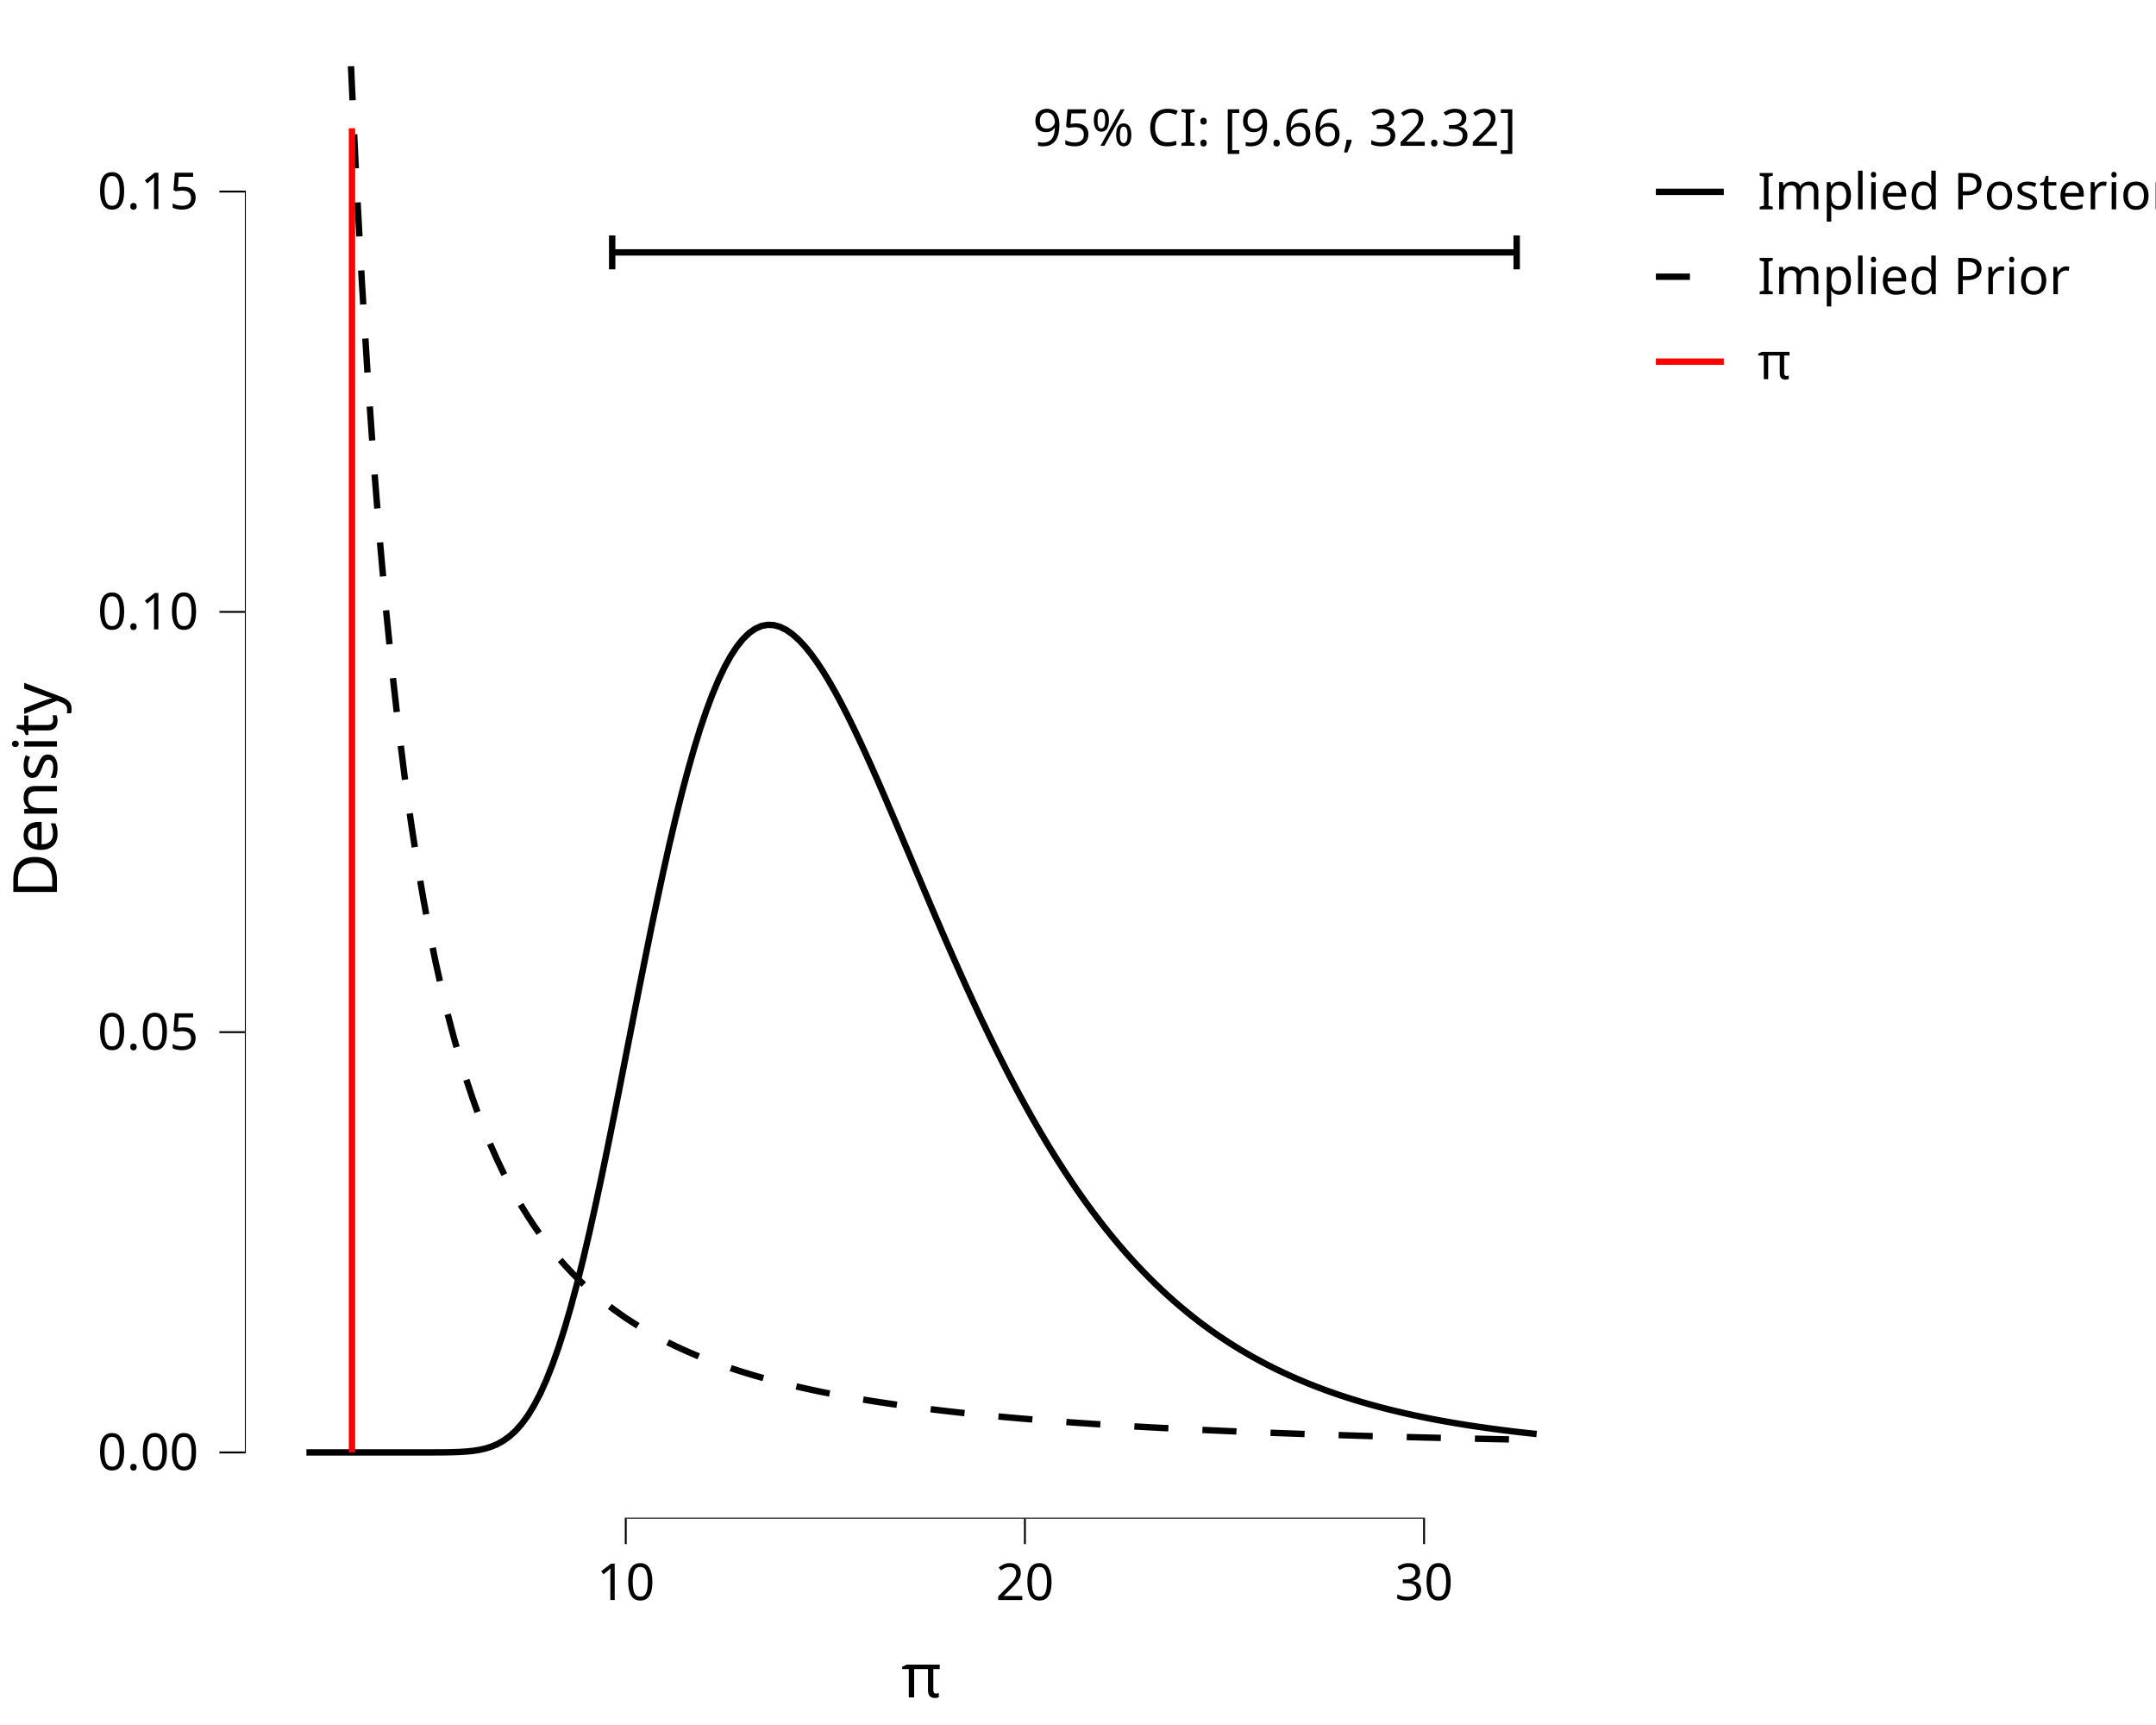
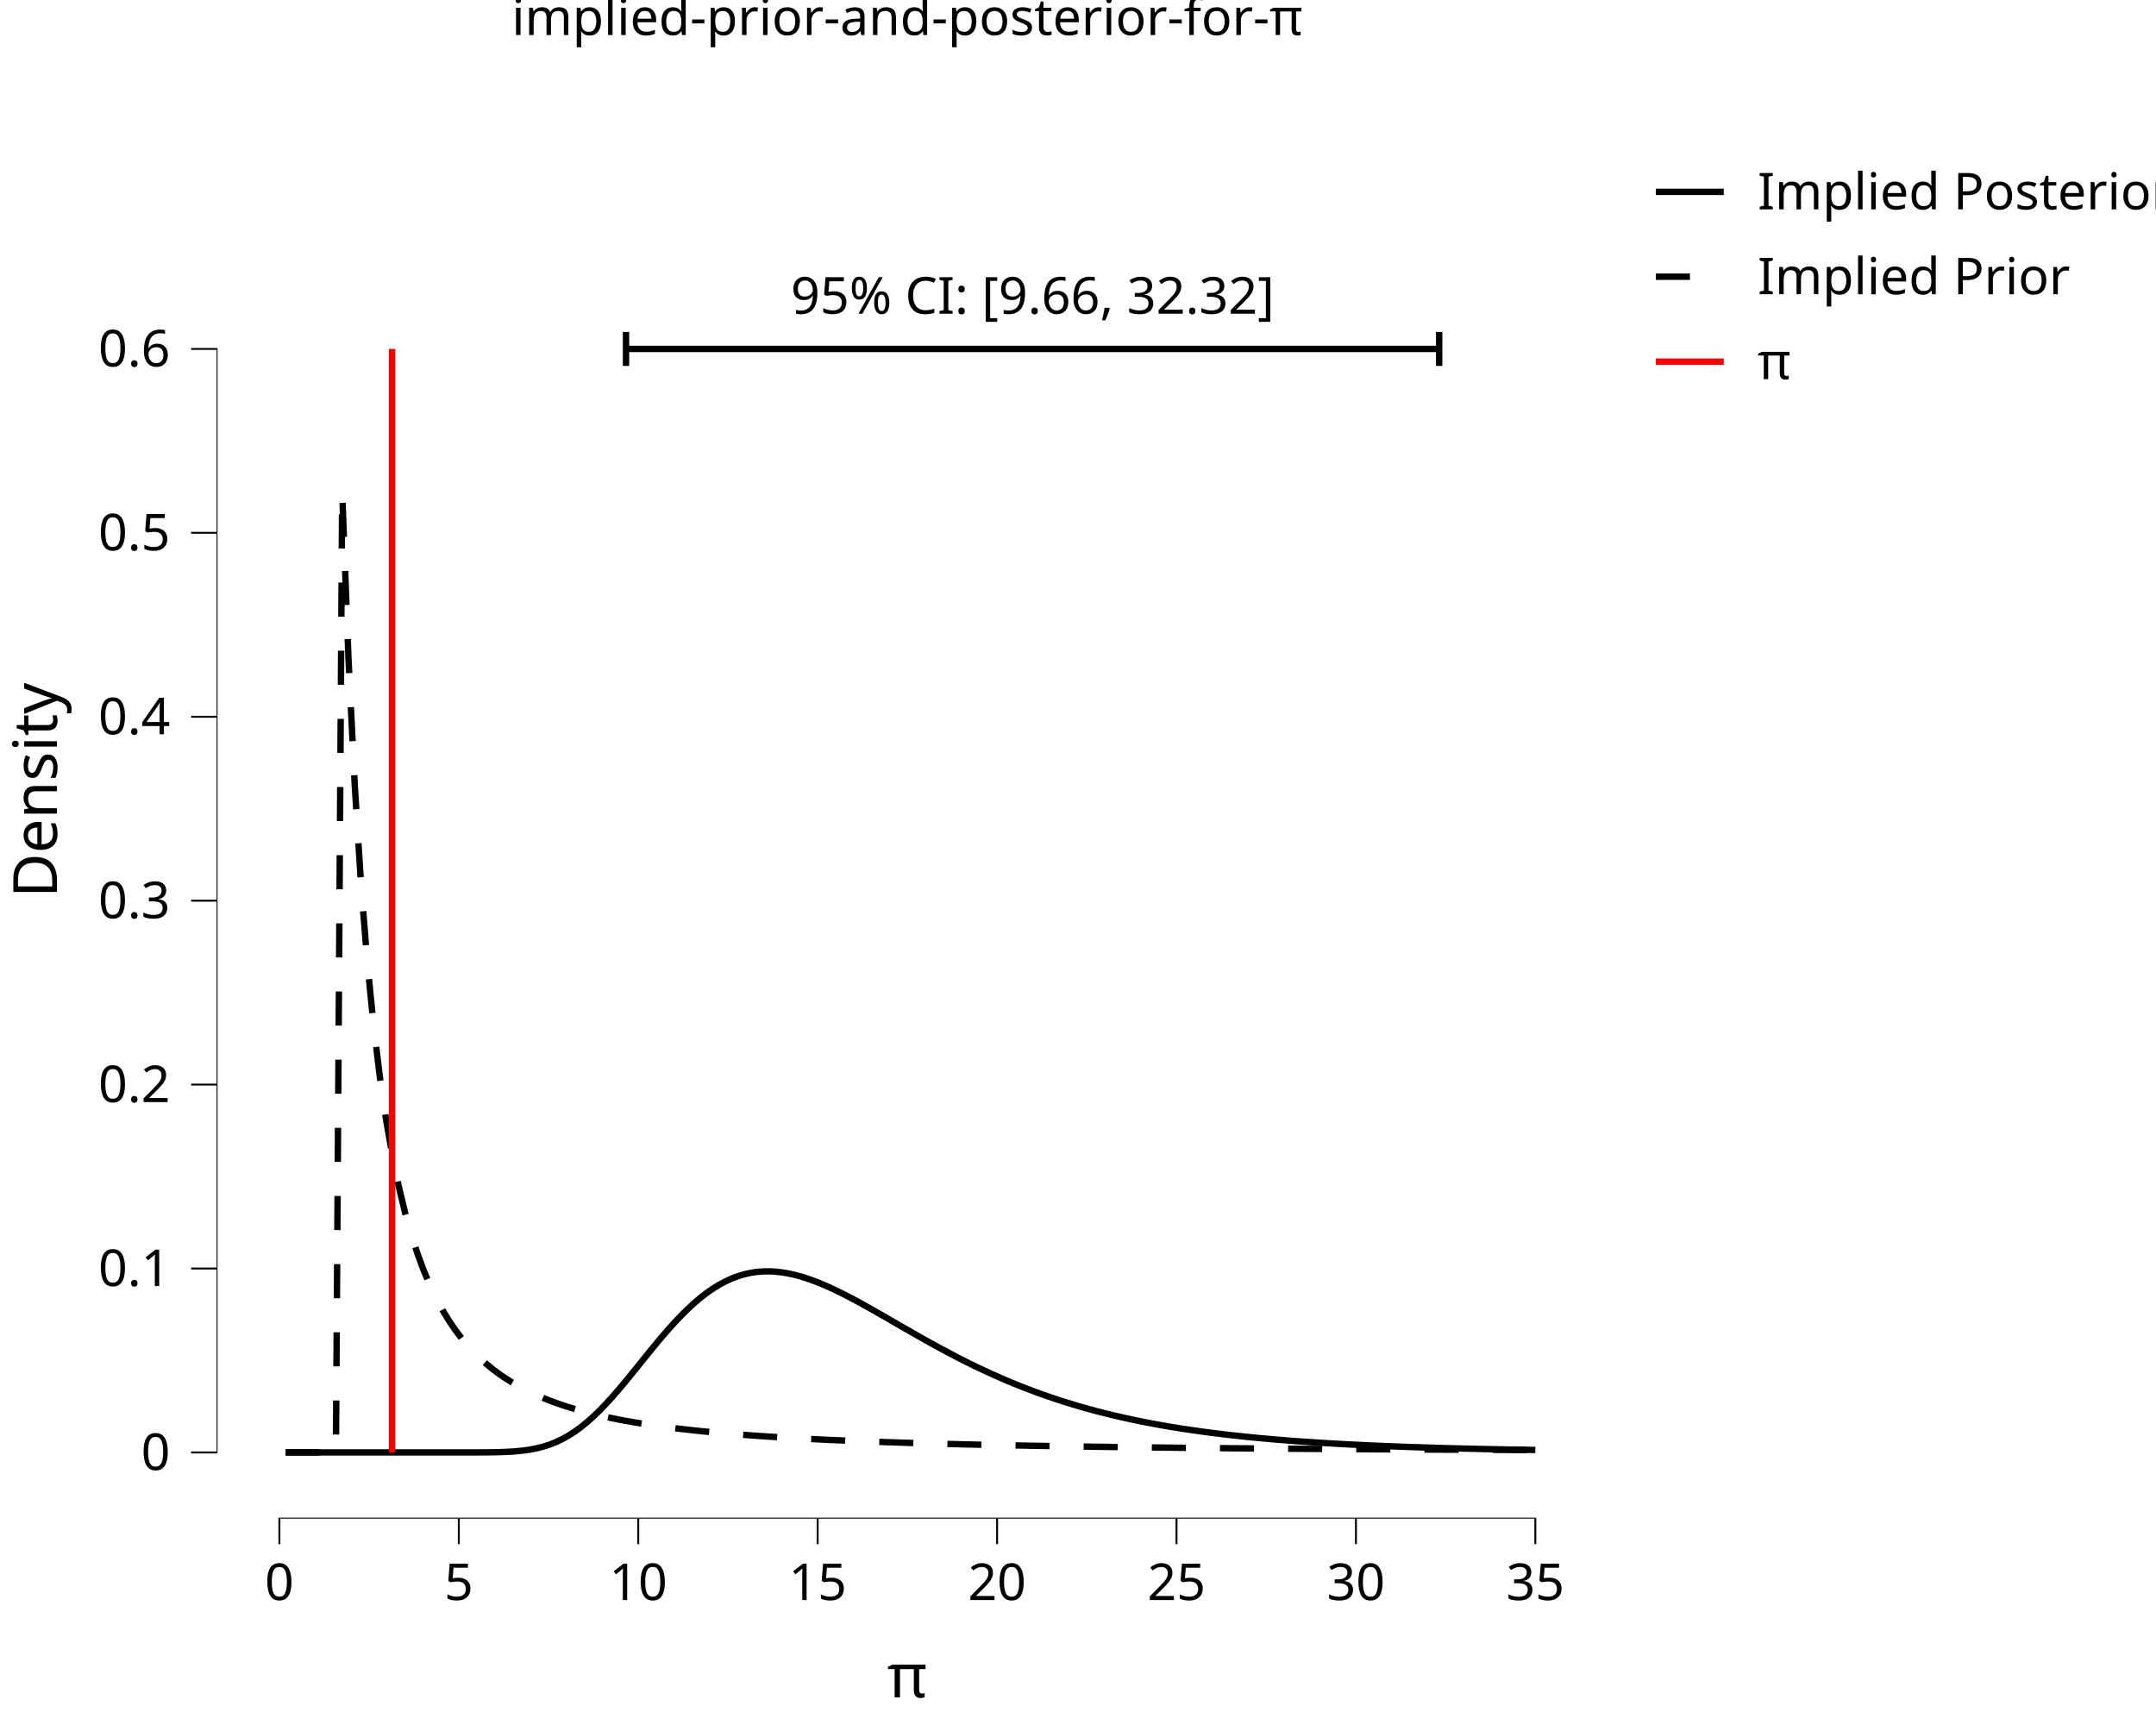
<svg xmlns="http://www.w3.org/2000/svg" class="svglite" data-engine-version="2.0" width="720.00pt" height="576.00pt" viewBox="0 0 720.00 576.00">
  <defs>
    <style type="text/css">
    .svglite line, .svglite polyline, .svglite polygon, .svglite path, .svglite rect, .svglite circle {
      fill: none;
      stroke: #000000;
      stroke-linecap: round;
      stroke-linejoin: round;
      stroke-miterlimit: 10.00;
    }
  </style>
  </defs>
  <rect width="100%" height="100%" style="stroke: none; fill: #FFFFFF;" />
  <defs>
    <clipPath id="cpMC4wMHw3MjAuMDB8MC4wMHw1NzYuMDA=">
      <rect x="0.00" y="0.00" width="720.00" height="576.00" />
    </clipPath>
  </defs>
  <g clip-path="url(#cpMC4wMHw3MjAuMDB8MC4wMHw1NzYuMDA=)">
    <rect x="0.00" y="0.00" width="720.00" height="576.00" style="stroke-width: 10.67; stroke: none;" />
  </g>
  <defs>
-     <clipPath id="cpODEuNzh8NTMzLjcxfDIwLjcxfDUwNy4wOQ==">
-       <rect x="81.78" y="20.71" width="451.92" height="486.39" />
+     <clipPath id="cpNzIuMzN8NTMzLjcxfDIwLjcxfDUwNy4wOQ==">
+       <rect x="72.33" y="20.71" width="461.38" height="486.39" />
    </clipPath>
  </defs>
-   <g clip-path="url(#cpODEuNzh8NTMzLjcxfDIwLjcxfDUwNy4wOQ==)">
-     <rect x="81.78" y="20.71" width="451.92" height="486.39" style="stroke-width: 10.67; stroke: none;" />
-     <polygon points="115.66,484.99 115.68,484.99 115.71,484.99 115.74,484.99 115.76,484.99 115.79,484.99 115.82,484.99 115.85,484.99 115.87,484.99 115.90,484.99 115.93,484.99 115.95,484.99 115.98,484.99 116.01,484.99 116.03,484.99 116.06,484.99 116.09,484.99 116.11,484.99 116.14,484.99 116.17,484.99 116.20,484.99 116.22,484.99 116.25,484.99 116.28,484.99 116.30,484.99 116.33,484.99 116.36,484.99 116.38,484.99 116.41,484.99 116.44,484.99 116.46,484.99 116.49,484.99 116.52,484.99 116.55,484.99 116.57,484.99 116.60,484.99 116.63,484.99 116.65,484.99 116.68,484.99 116.71,484.99 116.73,484.99 116.76,484.99 116.79,484.99 116.81,484.99 116.84,484.99 116.87,484.99 116.90,484.99 116.92,484.99 116.95,484.99 116.98,484.99 117.00,484.99 117.03,484.99 117.06,484.99 117.08,484.99 117.11,484.99 117.14,484.99 117.17,484.99 117.19,484.99 117.22,484.99 117.25,484.99 117.27,484.99 117.30,484.99 117.33,484.99 117.35,484.99 117.38,484.99 117.41,484.99 117.43,484.99 117.46,484.99 117.49,484.99 117.52,484.99 117.54,484.99 117.57,484.99 117.60,484.99 117.62,484.99 117.65,484.99 117.68,484.99 117.70,484.99 117.73,484.99 117.76,484.99 117.78,484.99 117.81,484.99 117.84,484.99 117.87,484.99 117.89,484.99 117.92,484.99 117.95,484.99 117.97,484.99 118.00,484.99 118.03,484.99 118.05,484.99 118.08,484.99 118.11,484.99 118.13,484.99 118.16,484.99 118.19,484.99 118.22,484.99 118.24,484.99 118.27,484.99 118.30,484.99 118.32,484.99 118.32,484.99 118.30,484.99 118.27,484.99 118.24,484.99 118.22,484.99 118.19,484.99 118.16,484.99 118.13,484.99 118.11,484.99 118.08,484.99 118.05,484.99 118.03,484.99 118.00,484.99 117.97,484.99 117.95,484.99 117.92,484.99 117.89,484.99 117.87,484.99 117.84,484.99 117.81,484.99 117.78,484.99 117.76,484.99 117.73,484.99 117.70,484.99 117.68,484.99 117.65,484.99 117.62,484.99 117.60,484.99 117.57,484.99 117.54,484.99 117.52,484.99 117.49,484.99 117.46,484.99 117.43,484.99 117.41,484.99 117.38,484.99 117.35,484.99 117.33,484.99 117.30,484.99 117.27,484.99 117.25,484.99 117.22,484.99 117.19,484.99 117.17,484.99 117.14,484.99 117.11,484.99 117.08,484.99 117.06,484.99 117.03,484.99 117.00,484.99 116.98,484.99 116.95,484.99 116.92,484.99 116.90,484.99 116.87,484.99 116.84,484.99 116.81,484.99 116.79,484.99 116.76,484.99 116.73,484.99 116.71,484.99 116.68,484.99 116.65,484.99 116.63,484.99 116.60,484.99 116.57,484.99 116.55,484.99 116.52,484.99 116.49,484.99 116.46,484.99 116.44,484.99 116.41,484.99 116.38,484.99 116.36,484.99 116.33,484.99 116.30,484.99 116.28,484.99 116.25,484.99 116.22,484.99 116.20,484.99 116.17,484.99 116.14,484.99 116.11,484.99 116.09,484.99 116.06,484.99 116.03,484.99 116.01,484.99 115.98,484.99 115.95,484.99 115.93,484.99 115.90,484.99 115.87,484.99 115.85,484.99 115.82,484.99 115.79,484.99 115.76,484.99 115.74,484.99 115.71,484.99 115.68,484.99 115.66,484.99 " style="stroke-width: 1.07; stroke: none; stroke-linecap: butt; fill: #4682B4;" />
-     <polyline points="102.33,484.99 104.38,484.99 106.44,484.99 108.49,484.99 110.54,484.99 112.60,484.99 114.65,484.99 116.71,484.99 118.76,484.99 120.81,484.99 122.87,484.99 124.92,484.99 126.98,484.99 129.03,484.99 131.09,484.99 133.14,484.99 135.19,484.99 137.25,484.99 139.30,484.98 141.36,484.98 143.41,484.98 145.46,484.97 147.52,484.96 149.57,484.94 151.63,484.89 153.68,484.81 155.74,484.68 157.79,484.48 159.84,484.17 161.90,483.73 163.95,483.10 166.01,482.25 168.06,481.11 170.11,479.64 172.17,477.78 174.22,475.48 176.28,472.67 178.33,469.32 180.39,465.39 182.44,460.84 184.49,455.66 186.55,449.84 188.60,443.38 190.66,436.29 192.71,428.61 194.77,420.37 196.82,411.62 198.87,402.40 200.93,392.80 202.98,382.87 205.04,372.69 207.09,362.33 209.14,351.87 211.20,341.39 213.25,330.97 215.31,320.67 217.36,310.57 219.42,300.73 221.47,291.21 223.52,282.06 225.58,273.34 227.63,265.09 229.69,257.34 231.74,250.12 233.79,243.46 235.85,237.38 237.90,231.88 239.96,226.98 242.01,222.68 244.07,218.97 246.12,215.85 248.17,213.31 250.23,211.33 252.28,209.91 254.34,209.01 256.39,208.63 258.45,208.74 260.50,209.31 262.55,210.32 264.61,211.75 266.66,213.57 268.72,215.75 270.77,218.27 272.82,221.10 274.88,224.21 276.93,227.59 278.99,231.20 281.04,235.03 283.10,239.05 285.15,243.23 287.20,247.57 289.26,252.03 291.31,256.59 293.37,261.25 295.42,265.98 297.47,270.77 299.53,275.60 301.58,280.46 303.64,285.33 305.69,290.21 307.75,295.08 309.80,299.93 311.85,304.75 313.91,309.54 315.96,314.28 318.02,318.97 320.07,323.61 322.12,328.18 324.18,332.68 326.23,337.12 328.29,341.48 330.34,345.75 332.40,349.95 334.45,354.06 336.50,358.09 338.56,362.03 340.61,365.88 342.67,369.64 344.72,373.31 346.78,376.89 348.83,380.38 350.88,383.78 352.94,387.08 354.99,390.30 357.05,393.44 359.10,396.48 361.15,399.43 363.21,402.31 365.26,405.09 367.32,407.80 369.37,410.42 371.43,412.96 373.48,415.43 375.53,417.82 377.59,420.13 379.64,422.37 381.70,424.54 383.75,426.64 385.80,428.67 387.86,430.63 389.91,432.53 391.97,434.37 394.02,436.14 396.08,437.86 398.13,439.52 400.18,441.12 402.24,442.67 404.29,444.16 406.35,445.60 408.40,447.00 410.45,448.34 412.51,449.64 414.56,450.89 416.62,452.10 418.67,453.27 420.73,454.39 422.78,455.48 424.83,456.53 426.89,457.54 428.94,458.51 431.00,459.45 433.05,460.36 435.11,461.23 437.16,462.07 439.21,462.89 441.27,463.67 443.32,464.43 445.38,465.15 447.43,465.86 449.48,466.53 451.54,467.19 453.59,467.82 455.65,468.42 457.70,469.01 459.76,469.57 461.81,470.11 463.86,470.64 465.92,471.14 467.97,471.63 470.03,472.10 472.08,472.55 474.13,472.98 476.19,473.40 478.24,473.81 480.30,474.20 482.35,474.57 484.41,474.94 486.46,475.29 488.51,475.62 490.57,475.95 492.62,476.26 494.68,476.56 496.73,476.85 498.79,477.13 500.84,477.40 502.89,477.66 504.95,477.92 507.00,478.16 509.06,478.39 511.11,478.62 513.16,478.83 " style="stroke-width: 2.13; stroke-linecap: butt;" />
-     <polyline points="102.33,-637.73 104.38,-482.84 106.44,-357.92 108.49,-255.72 110.54,-171.04 112.60,-100.09 114.65,-40.06 116.71,11.19 118.76,55.28 120.81,93.49 122.87,126.83 124.92,156.08 126.98,181.88 129.03,204.77 131.09,225.16 133.14,243.40 135.19,259.79 137.25,274.56 139.30,287.93 141.36,300.06 143.41,311.10 145.46,321.19 147.52,330.42 149.57,338.89 151.63,346.69 153.68,353.87 155.74,360.51 157.79,366.66 159.84,372.37 161.90,377.67 163.95,382.60 166.01,387.21 168.06,391.51 170.11,395.53 172.17,399.30 174.22,402.83 176.28,406.15 178.33,409.28 180.39,412.22 182.44,414.99 184.49,417.61 186.55,420.08 188.60,422.42 190.66,424.64 192.71,426.74 194.77,428.73 196.82,430.62 198.87,432.42 200.93,434.13 202.98,435.75 205.04,437.31 207.09,438.78 209.14,440.20 211.20,441.54 213.25,442.83 215.31,444.06 217.36,445.24 219.42,446.37 221.47,447.45 223.52,448.48 225.58,449.48 227.63,450.43 229.69,451.35 231.74,452.23 233.79,453.07 235.85,453.88 237.90,454.67 239.96,455.42 242.01,456.15 244.07,456.85 246.12,457.52 248.17,458.17 250.23,458.80 252.28,459.40 254.34,459.99 256.39,460.55 258.45,461.10 260.50,461.63 262.55,462.14 264.61,462.63 266.66,463.11 268.72,463.57 270.77,464.02 272.82,464.46 274.88,464.88 276.93,465.29 278.99,465.68 281.04,466.07 283.10,466.44 285.15,466.80 287.20,467.15 289.26,467.49 291.31,467.83 293.37,468.15 295.42,468.46 297.47,468.77 299.53,469.06 301.58,469.35 303.64,469.63 305.69,469.90 307.75,470.17 309.80,470.43 311.85,470.68 313.91,470.93 315.96,471.17 318.02,471.40 320.07,471.63 322.12,471.85 324.18,472.06 326.23,472.28 328.29,472.48 330.34,472.68 332.40,472.88 334.45,473.07 336.50,473.26 338.56,473.44 340.61,473.62 342.67,473.79 344.72,473.96 346.78,474.13 348.83,474.29 350.88,474.45 352.94,474.61 354.99,474.76 357.05,474.91 359.10,475.05 361.15,475.19 363.21,475.33 365.26,475.47 367.32,475.60 369.37,475.73 371.43,475.86 373.48,475.99 375.53,476.11 377.59,476.23 379.64,476.35 381.70,476.46 383.75,476.58 385.80,476.69 387.86,476.80 389.91,476.90 391.97,477.01 394.02,477.11 396.08,477.21 398.13,477.31 400.18,477.41 402.24,477.50 404.29,477.60 406.35,477.69 408.40,477.78 410.45,477.87 412.51,477.95 414.56,478.04 416.62,478.12 418.67,478.20 420.73,478.28 422.78,478.36 424.83,478.44 426.89,478.52 428.94,478.59 431.00,478.67 433.05,478.74 435.11,478.81 437.16,478.88 439.21,478.95 441.27,479.02 443.32,479.08 445.38,479.15 447.43,479.21 449.48,479.27 451.54,479.34 453.59,479.40 455.65,479.46 457.70,479.52 459.76,479.58 461.81,479.63 463.86,479.69 465.92,479.75 467.97,479.80 470.03,479.85 472.08,479.91 474.13,479.96 476.19,480.01 478.24,480.06 480.30,480.11 482.35,480.16 484.41,480.21 486.46,480.26 488.51,480.30 490.57,480.35 492.62,480.40 494.68,480.44 496.73,480.48 498.79,480.53 500.84,480.57 502.89,480.61 504.95,480.66 507.00,480.70 509.06,480.74 511.11,480.78 513.16,480.82 " style="stroke-width: 2.13; stroke-dasharray: 11.38,11.38; stroke-linecap: butt;" />
-     <polyline points="117.54,484.99 117.54,480.52 117.54,476.05 117.54,471.59 117.54,467.12 117.54,462.65 117.54,458.19 117.54,453.72 117.54,449.25 117.54,444.79 117.54,440.32 117.54,435.86 117.54,431.39 117.54,426.92 117.54,422.46 117.54,417.99 117.54,413.52 117.54,409.06 117.54,404.59 117.54,400.12 117.54,395.66 117.54,391.19 117.54,386.73 117.54,382.26 117.54,377.79 117.54,373.33 117.54,368.86 117.54,364.39 117.54,359.93 117.54,355.46 117.54,350.99 117.54,346.53 117.54,342.06 117.54,337.60 117.54,333.13 117.54,328.66 117.54,324.20 117.54,319.73 117.54,315.26 117.54,310.80 117.54,306.33 117.54,301.87 117.54,297.40 117.54,292.93 117.54,288.47 117.54,284.00 117.54,279.53 117.54,275.07 117.54,270.60 117.54,266.13 117.54,261.67 117.54,257.20 117.54,252.74 117.54,248.27 117.54,243.80 117.54,239.34 117.54,234.87 117.54,230.40 117.54,225.94 117.54,221.47 117.54,217.00 117.54,212.54 117.54,208.07 117.54,203.61 117.54,199.14 117.54,194.67 117.54,190.21 117.54,185.74 117.54,181.27 117.54,176.81 117.54,172.34 117.54,167.87 117.54,163.41 117.54,158.94 117.54,154.48 117.54,150.01 117.54,145.54 117.54,141.08 117.54,136.61 117.54,132.14 117.54,127.68 117.54,123.21 117.54,118.74 117.54,114.28 117.54,109.81 117.54,105.35 117.54,100.88 117.54,96.41 117.54,91.95 117.54,87.48 117.54,83.01 117.54,78.55 117.54,74.08 117.54,69.61 117.54,65.15 117.54,60.68 117.54,56.22 117.54,51.75 117.54,47.28 117.54,42.82 " style="stroke-width: 2.13; stroke: #FF0000; stroke-linecap: butt;" />
-     <line x1="208.65" y1="507.09" x2="475.89" y2="507.09" style="stroke-width: 0.64; stroke-linecap: butt;" />
-     <line x1="81.78" y1="485.30" x2="81.78" y2="63.65" style="stroke-width: 0.64; stroke-linecap: butt;" />
-     <text x="425.66" y="48.69" text-anchor="middle" style="font-size: 17.07px; font-family: sans;" textLength="160.40px" lengthAdjust="spacingAndGlyphs">95% CI: [9.66, 32.32]</text>
-     <line x1="204.44" y1="84.27" x2="506.50" y2="84.27" style="stroke-width: 2.13; stroke-linecap: butt;" />
-     <polyline points="204.44,78.60 204.44,84.27 204.44,89.94 " style="stroke-width: 2.13; stroke-linecap: butt;" />
-     <polyline points="506.50,89.94 506.50,84.27 506.50,78.60 " style="stroke-width: 2.13; stroke-linecap: butt;" />
-     <rect x="81.78" y="20.71" width="451.92" height="486.39" style="stroke-width: 0.00; stroke: none;" />
+   <g clip-path="url(#cpNzIuMzN8NTMzLjcxfDIwLjcxfDUwNy4wOQ==)">
+     <rect x="72.33" y="20.71" width="461.38" height="486.39" style="stroke-width: 10.67; stroke: none;" />
+     <polygon points="129.25,484.99 129.28,484.99 129.30,484.99 129.33,484.99 129.35,484.99 129.37,484.99 129.40,484.99 129.42,484.99 129.45,484.99 129.47,484.99 129.49,484.99 129.52,484.99 129.54,484.99 129.57,484.99 129.59,484.99 129.62,484.99 129.64,484.99 129.66,484.99 129.69,484.99 129.71,484.99 129.74,484.99 129.76,484.99 129.79,484.99 129.81,484.99 129.83,484.99 129.86,484.99 129.88,484.99 129.91,484.99 129.93,484.99 129.95,484.99 129.98,484.99 130.00,484.99 130.03,484.99 130.05,484.99 130.08,484.99 130.10,484.99 130.12,484.99 130.15,484.99 130.17,484.99 130.20,484.99 130.22,484.99 130.25,484.99 130.27,484.99 130.29,484.99 130.32,484.99 130.34,484.99 130.37,484.99 130.39,484.99 130.41,484.99 130.44,484.99 130.46,484.99 130.49,484.99 130.51,484.99 130.54,484.99 130.56,484.99 130.58,484.99 130.61,484.99 130.63,484.99 130.66,484.99 130.68,484.99 130.71,484.99 130.73,484.99 130.75,484.99 130.78,484.99 130.80,484.99 130.83,484.99 130.85,484.99 130.87,484.99 130.90,484.99 130.92,484.99 130.95,484.99 130.97,484.99 131.00,484.99 131.02,484.99 131.04,484.99 131.07,484.99 131.09,484.99 131.12,484.99 131.14,484.99 131.17,484.99 131.19,484.99 131.21,484.99 131.24,484.99 131.26,484.99 131.29,484.99 131.31,484.99 131.33,484.99 131.36,484.99 131.38,484.99 131.41,484.99 131.43,484.99 131.46,484.99 131.48,484.99 131.50,484.99 131.53,484.99 131.55,484.99 131.58,484.99 131.60,484.99 131.63,484.99 131.65,484.99 131.65,484.99 131.63,484.99 131.60,484.99 131.58,484.99 131.55,484.99 131.53,484.99 131.50,484.99 131.48,484.99 131.46,484.99 131.43,484.99 131.41,484.99 131.38,484.99 131.36,484.99 131.33,484.99 131.31,484.99 131.29,484.99 131.26,484.99 131.24,484.99 131.21,484.99 131.19,484.99 131.17,484.99 131.14,484.99 131.12,484.99 131.09,484.99 131.07,484.99 131.04,484.99 131.02,484.99 131.00,484.99 130.97,484.99 130.95,484.99 130.92,484.99 130.90,484.99 130.87,484.99 130.85,484.99 130.83,484.99 130.80,484.99 130.78,484.99 130.75,484.99 130.73,484.99 130.71,484.99 130.68,484.99 130.66,484.99 130.63,484.99 130.61,484.99 130.58,484.99 130.56,484.99 130.54,484.99 130.51,484.99 130.49,484.99 130.46,484.99 130.44,484.99 130.41,484.99 130.39,484.99 130.37,484.99 130.34,484.99 130.32,484.99 130.29,484.99 130.27,484.99 130.25,484.99 130.22,484.99 130.20,484.99 130.17,484.99 130.15,484.99 130.12,484.99 130.10,484.99 130.08,484.99 130.05,484.99 130.03,484.99 130.00,484.99 129.98,484.99 129.95,484.99 129.93,484.99 129.91,484.99 129.88,484.99 129.86,484.99 129.83,484.99 129.81,484.99 129.79,484.99 129.76,484.99 129.74,484.99 129.71,484.99 129.69,484.99 129.66,484.99 129.64,484.99 129.62,484.99 129.59,484.99 129.57,484.99 129.54,484.99 129.52,484.99 129.49,484.99 129.47,484.99 129.45,484.99 129.42,484.99 129.40,484.99 129.37,484.99 129.35,484.99 129.33,484.99 129.30,484.99 129.28,484.99 129.25,484.99 " style="stroke-width: 0.00; stroke: none; stroke-linecap: butt; fill: #4682B4;" />
+     <polyline points="129.25,484.99 129.28,484.99 129.30,484.99 129.33,484.99 129.35,484.99 129.37,484.99 129.40,484.99 129.42,484.99 129.45,484.99 129.47,484.99 129.49,484.99 129.52,484.99 129.54,484.99 129.57,484.99 129.59,484.99 129.62,484.99 129.64,484.99 129.66,484.99 129.69,484.99 129.71,484.99 129.74,484.99 129.76,484.99 129.79,484.99 129.81,484.99 129.83,484.99 129.86,484.99 129.88,484.99 129.91,484.99 129.93,484.99 129.95,484.99 129.98,484.99 130.00,484.99 130.03,484.99 130.05,484.99 130.08,484.99 130.10,484.99 130.12,484.99 130.15,484.99 130.17,484.99 130.20,484.99 130.22,484.99 130.25,484.99 130.27,484.99 130.29,484.99 130.32,484.99 130.34,484.99 130.37,484.99 130.39,484.99 130.41,484.99 130.44,484.99 130.46,484.99 130.49,484.99 130.51,484.99 130.54,484.99 130.56,484.99 130.58,484.99 130.61,484.99 130.63,484.99 130.66,484.99 130.68,484.99 130.71,484.99 130.73,484.99 130.75,484.99 130.78,484.99 130.80,484.99 130.83,484.99 130.85,484.99 130.87,484.99 130.90,484.99 130.92,484.99 130.95,484.99 130.97,484.99 131.00,484.99 131.02,484.99 131.04,484.99 131.07,484.99 131.09,484.99 131.12,484.99 131.14,484.99 131.17,484.99 131.19,484.99 131.21,484.99 131.24,484.99 131.26,484.99 131.29,484.99 131.31,484.99 131.33,484.99 131.36,484.99 131.38,484.99 131.41,484.99 131.43,484.99 131.46,484.99 131.48,484.99 131.50,484.99 131.53,484.99 131.55,484.99 131.58,484.99 131.60,484.99 131.63,484.99 131.65,484.99 " style="stroke-width: 1.07; stroke: none; stroke-linecap: butt;" />
+     <polyline points="131.65,484.99 131.63,484.99 131.60,484.99 131.58,484.99 131.55,484.99 131.53,484.99 131.50,484.99 131.48,484.99 131.46,484.99 131.43,484.99 131.41,484.99 131.38,484.99 131.36,484.99 131.33,484.99 131.31,484.99 131.29,484.99 131.26,484.99 131.24,484.99 131.21,484.99 131.19,484.99 131.17,484.99 131.14,484.99 131.12,484.99 131.09,484.99 131.07,484.99 131.04,484.99 131.02,484.99 131.00,484.99 130.97,484.99 130.95,484.99 130.92,484.99 130.90,484.99 130.87,484.99 130.85,484.99 130.83,484.99 130.80,484.99 130.78,484.99 130.75,484.99 130.73,484.99 130.71,484.99 130.68,484.99 130.66,484.99 130.63,484.99 130.61,484.99 130.58,484.99 130.56,484.99 130.54,484.99 130.51,484.99 130.49,484.99 130.46,484.99 130.44,484.99 130.41,484.99 130.39,484.99 130.37,484.99 130.34,484.99 130.32,484.99 130.29,484.99 130.27,484.99 130.25,484.99 130.22,484.99 130.20,484.99 130.17,484.99 130.15,484.99 130.12,484.99 130.10,484.99 130.08,484.99 130.05,484.99 130.03,484.99 130.00,484.99 129.98,484.99 129.95,484.99 129.93,484.99 129.91,484.99 129.88,484.99 129.86,484.99 129.83,484.99 129.81,484.99 129.79,484.99 129.76,484.99 129.74,484.99 129.71,484.99 129.69,484.99 129.66,484.99 129.64,484.99 129.62,484.99 129.59,484.99 129.57,484.99 129.54,484.99 129.52,484.99 129.49,484.99 129.47,484.99 129.45,484.99 129.42,484.99 129.40,484.99 129.37,484.99 129.35,484.99 129.33,484.99 129.30,484.99 129.28,484.99 129.25,484.99 " style="stroke-width: 1.07; stroke: none; stroke-linecap: butt;" />
+     <polyline points="95.40,484.99 97.50,484.99 99.59,484.99 101.69,484.99 103.79,484.99 105.88,484.99 107.98,484.99 110.08,484.99 112.18,484.99 114.27,484.99 116.37,484.99 118.47,484.99 120.56,484.99 122.66,484.99 124.76,484.99 126.86,484.99 128.95,484.99 131.05,484.99 133.15,484.99 135.24,484.99 137.34,484.99 139.44,484.99 141.54,484.99 143.63,484.99 145.73,484.99 147.83,484.99 149.92,484.99 152.02,484.99 154.12,484.98 156.22,484.98 158.31,484.98 160.41,484.97 162.51,484.96 164.60,484.93 166.70,484.89 168.80,484.81 170.90,484.71 172.99,484.54 175.09,484.32 177.19,484.00 179.29,483.59 181.38,483.06 183.48,482.39 185.58,481.57 187.67,480.58 189.77,479.42 191.87,478.08 193.97,476.56 196.06,474.86 198.16,472.99 200.26,470.96 202.35,468.79 204.45,466.48 206.55,464.07 208.65,461.58 210.74,459.02 212.84,456.43 214.94,453.82 217.03,451.23 219.13,448.68 221.23,446.18 223.33,443.76 225.42,441.44 227.52,439.24 229.62,437.16 231.71,435.22 233.81,433.43 235.91,431.80 238.01,430.34 240.10,429.04 242.20,427.91 244.30,426.94 246.39,426.15 248.49,425.51 250.59,425.04 252.69,424.72 254.78,424.55 256.88,424.52 258.98,424.62 261.07,424.86 263.17,425.20 265.27,425.66 267.37,426.22 269.46,426.88 271.56,427.61 273.66,428.43 275.75,429.31 277.85,430.26 279.95,431.26 282.05,432.30 284.14,433.39 286.24,434.51 288.34,435.66 290.43,436.83 292.53,438.02 294.63,439.22 296.73,440.42 298.82,441.63 300.92,442.85 303.02,444.05 305.12,445.25 307.21,446.45 309.31,447.63 311.41,448.79 313.50,449.94 315.60,451.07 317.70,452.18 319.80,453.27 321.89,454.34 323.99,455.39 326.09,456.41 328.18,457.40 330.28,458.38 332.38,459.32 334.48,460.25 336.57,461.14 338.67,462.01 340.77,462.86 342.86,463.68 344.96,464.47 347.06,465.24 349.16,465.99 351.25,466.71 353.35,467.41 355.45,468.08 357.54,468.73 359.64,469.36 361.74,469.97 363.84,470.55 365.93,471.12 368.03,471.66 370.13,472.18 372.22,472.69 374.32,473.18 376.42,473.64 378.52,474.09 380.61,474.53 382.71,474.94 384.81,475.34 386.90,475.73 389.00,476.10 391.10,476.46 393.20,476.80 395.29,477.13 397.39,477.44 399.49,477.74 401.58,478.04 403.68,478.31 405.78,478.58 407.88,478.84 409.97,479.09 412.07,479.32 414.17,479.55 416.26,479.77 418.36,479.98 420.46,480.18 422.56,480.37 424.65,480.56 426.75,480.74 428.85,480.91 430.95,481.07 433.04,481.23 435.14,481.38 437.24,481.52 439.33,481.66 441.43,481.79 443.53,481.92 445.63,482.04 447.72,482.16 449.82,482.27 451.92,482.38 454.01,482.48 456.11,482.58 458.21,482.68 460.31,482.77 462.40,482.86 464.50,482.94 466.60,483.02 468.69,483.10 470.79,483.17 472.89,483.24 474.99,483.31 477.08,483.37 479.18,483.44 481.28,483.50 483.37,483.56 485.47,483.61 487.57,483.66 489.67,483.71 491.76,483.76 493.86,483.81 495.96,483.86 498.05,483.90 500.15,483.94 502.25,483.98 504.35,484.02 506.44,484.06 508.54,484.09 510.64,484.12 512.73,484.16 " style="stroke-width: 2.13; stroke-linecap: butt;" />
+     <polyline points="95.40,484.99 97.50,484.99 99.59,484.99 101.69,484.99 103.79,484.99 105.88,484.99 107.98,484.99 110.08,484.99 112.18,484.99 114.27,164.14 116.37,219.82 118.47,262.17 120.56,295.13 122.66,321.29 124.76,342.39 126.86,359.65 128.95,373.97 131.05,385.96 133.15,396.11 135.24,404.77 137.34,412.23 139.44,418.69 141.54,424.33 143.63,429.28 145.73,433.65 147.83,437.52 149.92,440.97 152.02,444.06 154.12,446.83 156.22,449.34 158.31,451.60 160.41,453.65 162.51,455.52 164.60,457.23 166.70,458.79 168.80,460.23 170.90,461.55 172.99,462.77 175.09,463.89 177.19,464.93 179.29,465.90 181.38,466.80 183.48,467.63 185.58,468.41 187.67,469.14 189.77,469.82 191.87,470.46 193.97,471.06 196.06,471.62 198.16,472.15 200.26,472.65 202.35,473.12 204.45,473.56 206.55,473.98 208.65,474.38 210.74,474.75 212.84,475.11 214.94,475.45 217.03,475.77 219.13,476.07 221.23,476.36 223.33,476.64 225.42,476.90 227.52,477.15 229.62,477.39 231.71,477.62 233.81,477.84 235.91,478.05 238.01,478.25 240.10,478.44 242.20,478.62 244.30,478.80 246.39,478.96 248.49,479.13 250.59,479.28 252.69,479.43 254.78,479.57 256.88,479.71 258.98,479.84 261.07,479.97 263.17,480.10 265.27,480.21 267.37,480.33 269.46,480.44 271.56,480.54 273.66,480.65 275.75,480.75 277.85,480.84 279.95,480.93 282.05,481.02 284.14,481.11 286.24,481.19 288.34,481.28 290.43,481.35 292.53,481.43 294.63,481.50 296.73,481.58 298.82,481.64 300.92,481.71 303.02,481.78 305.12,481.84 307.21,481.90 309.31,481.96 311.41,482.02 313.50,482.08 315.60,482.13 317.70,482.18 319.80,482.23 321.89,482.29 323.99,482.33 326.09,482.38 328.18,482.43 330.28,482.47 332.38,482.52 334.48,482.56 336.57,482.60 338.67,482.64 340.77,482.68 342.86,482.72 344.96,482.76 347.06,482.79 349.16,482.83 351.25,482.86 353.35,482.90 355.45,482.93 357.54,482.96 359.64,483.00 361.74,483.03 363.84,483.06 365.93,483.09 368.03,483.12 370.13,483.14 372.22,483.17 374.32,483.20 376.42,483.23 378.52,483.25 380.61,483.28 382.71,483.30 384.81,483.32 386.90,483.35 389.00,483.37 391.10,483.39 393.20,483.42 395.29,483.44 397.39,483.46 399.49,483.48 401.58,483.50 403.68,483.52 405.78,483.54 407.88,483.56 409.97,483.58 412.07,483.60 414.17,483.61 416.26,483.63 418.36,483.65 420.46,483.67 422.56,483.68 424.65,483.70 426.75,483.72 428.85,483.73 430.95,483.75 433.04,483.76 435.14,483.78 437.24,483.79 439.33,483.81 441.43,483.82 443.53,483.84 445.63,483.85 447.72,483.86 449.82,483.88 451.92,483.89 454.01,483.90 456.11,483.91 458.21,483.93 460.31,483.94 462.40,483.95 464.50,483.96 466.60,483.97 468.69,483.98 470.79,484.00 472.89,484.01 474.99,484.02 477.08,484.03 479.18,484.04 481.28,484.05 483.37,484.06 485.47,484.07 487.57,484.08 489.67,484.09 491.76,484.10 493.86,484.11 495.96,484.12 498.05,484.12 500.15,484.13 502.25,484.14 504.35,484.15 506.44,484.16 508.54,484.17 510.64,484.18 512.73,484.18 " style="stroke-width: 2.13; stroke-dasharray: 11.38,11.38; stroke-linecap: butt;" />
+     <polyline points="130.95,484.99 130.95,116.51 " style="stroke-width: 2.13; stroke: #FF0000; stroke-linecap: butt;" />
+     <line x1="92.98" y1="507.09" x2="513.05" y2="507.09" style="stroke-width: 0.64; stroke-linecap: butt;" />
+     <line x1="72.33" y1="485.30" x2="72.33" y2="116.19" style="stroke-width: 0.64; stroke-linecap: butt;" />
+     <text x="344.84" y="104.76" text-anchor="middle" style="font-size: 17.07px; font-family: sans;" textLength="160.40px" lengthAdjust="spacingAndGlyphs">95% CI: [9.66, 32.32]</text>
+     <line x1="209.06" y1="116.51" x2="480.62" y2="116.51" style="stroke-width: 2.13; stroke-linecap: butt;" />
+     <polyline points="209.06,110.84 209.06,116.51 209.06,122.18 " style="stroke-width: 2.13; stroke-linecap: butt;" />
+     <polyline points="480.62,122.18 480.62,116.51 480.62,110.84 " style="stroke-width: 2.13; stroke-linecap: butt;" />
+     <rect x="72.33" y="20.71" width="461.38" height="486.39" style="stroke-width: 0.00; stroke: none;" />
  </g>
  <g clip-path="url(#cpMC4wMHw3MjAuMDB8MC4wMHw1NzYuMDA=)">
-     <polyline points="81.78,507.09 81.78,20.71 " style="stroke-width: 0.00; stroke: none; stroke-linecap: butt;" />
-     <text x="66.31" y="490.84" text-anchor="end" style="font-size: 17.00px; font-family: sans;" textLength="33.09px" lengthAdjust="spacingAndGlyphs">0.00</text>
-     <text x="66.31" y="350.50" text-anchor="end" style="font-size: 17.00px; font-family: sans;" textLength="33.09px" lengthAdjust="spacingAndGlyphs">0.05</text>
-     <text x="66.31" y="210.16" text-anchor="end" style="font-size: 17.00px; font-family: sans;" textLength="33.09px" lengthAdjust="spacingAndGlyphs">0.10</text>
-     <text x="66.31" y="69.82" text-anchor="end" style="font-size: 17.00px; font-family: sans;" textLength="33.09px" lengthAdjust="spacingAndGlyphs">0.15</text>
-     <polyline points="73.28,484.99 81.78,484.99 " style="stroke-width: 0.64; stroke-linecap: butt;" />
-     <polyline points="73.28,344.65 81.78,344.65 " style="stroke-width: 0.64; stroke-linecap: butt;" />
-     <polyline points="73.28,204.31 81.78,204.31 " style="stroke-width: 0.64; stroke-linecap: butt;" />
-     <polyline points="73.28,63.97 81.78,63.97 " style="stroke-width: 0.64; stroke-linecap: butt;" />
-     <polyline points="81.78,507.09 533.71,507.09 " style="stroke-width: 0.00; stroke: none; stroke-linecap: butt;" />
-     <polyline points="208.97,515.60 208.97,507.09 " style="stroke-width: 0.64; stroke-linecap: butt;" />
-     <polyline points="342.27,515.60 342.27,507.09 " style="stroke-width: 0.64; stroke-linecap: butt;" />
-     <polyline points="475.57,515.60 475.57,507.09 " style="stroke-width: 0.64; stroke-linecap: butt;" />
-     <text x="208.97" y="534.27" text-anchor="middle" style="font-size: 17.00px; font-family: sans;" textLength="18.91px" lengthAdjust="spacingAndGlyphs">10</text>
-     <text x="342.27" y="534.27" text-anchor="middle" style="font-size: 17.00px; font-family: sans;" textLength="18.91px" lengthAdjust="spacingAndGlyphs">20</text>
-     <text x="475.57" y="534.27" text-anchor="middle" style="font-size: 17.00px; font-family: sans;" textLength="18.91px" lengthAdjust="spacingAndGlyphs">30</text>
-     <text x="307.75" y="566.78" text-anchor="middle" style="font-size: 20.40px; font-family: sans;" textLength="14.08px" lengthAdjust="spacingAndGlyphs">π</text>
+     <polyline points="72.33,507.09 72.33,20.71 " style="stroke-width: 0.00; stroke: none; stroke-linecap: butt;" />
+     <text x="56.85" y="490.84" text-anchor="end" style="font-size: 17.00px; font-family: sans;" textLength="9.46px" lengthAdjust="spacingAndGlyphs">0</text>
+     <text x="56.85" y="429.42" text-anchor="end" style="font-size: 17.00px; font-family: sans;" textLength="23.63px" lengthAdjust="spacingAndGlyphs">0.1</text>
+     <text x="56.85" y="368.01" text-anchor="end" style="font-size: 17.00px; font-family: sans;" textLength="23.63px" lengthAdjust="spacingAndGlyphs">0.2</text>
+     <text x="56.85" y="306.60" text-anchor="end" style="font-size: 17.00px; font-family: sans;" textLength="23.63px" lengthAdjust="spacingAndGlyphs">0.3</text>
+     <text x="56.85" y="245.19" text-anchor="end" style="font-size: 17.00px; font-family: sans;" textLength="23.63px" lengthAdjust="spacingAndGlyphs">0.4</text>
+     <text x="56.85" y="183.77" text-anchor="end" style="font-size: 17.00px; font-family: sans;" textLength="23.63px" lengthAdjust="spacingAndGlyphs">0.5</text>
+     <text x="56.85" y="122.36" text-anchor="end" style="font-size: 17.00px; font-family: sans;" textLength="23.63px" lengthAdjust="spacingAndGlyphs">0.6</text>
+     <polyline points="63.83,484.99 72.33,484.99 " style="stroke-width: 0.64; stroke-linecap: butt;" />
+     <polyline points="63.83,423.57 72.33,423.57 " style="stroke-width: 0.64; stroke-linecap: butt;" />
+     <polyline points="63.83,362.16 72.33,362.16 " style="stroke-width: 0.64; stroke-linecap: butt;" />
+     <polyline points="63.83,300.75 72.33,300.75 " style="stroke-width: 0.64; stroke-linecap: butt;" />
+     <polyline points="63.83,239.34 72.33,239.34 " style="stroke-width: 0.64; stroke-linecap: butt;" />
+     <polyline points="63.83,177.92 72.33,177.92 " style="stroke-width: 0.64; stroke-linecap: butt;" />
+     <polyline points="63.83,116.51 72.33,116.51 " style="stroke-width: 0.64; stroke-linecap: butt;" />
+     <polyline points="72.33,507.09 533.71,507.09 " style="stroke-width: 0.00; stroke: none; stroke-linecap: butt;" />
+     <polyline points="93.30,515.60 93.30,507.09 " style="stroke-width: 0.64; stroke-linecap: butt;" />
+     <polyline points="153.22,515.60 153.22,507.09 " style="stroke-width: 0.64; stroke-linecap: butt;" />
+     <polyline points="213.14,515.60 213.14,507.09 " style="stroke-width: 0.64; stroke-linecap: butt;" />
+     <polyline points="273.06,515.60 273.06,507.09 " style="stroke-width: 0.64; stroke-linecap: butt;" />
+     <polyline points="332.98,515.60 332.98,507.09 " style="stroke-width: 0.64; stroke-linecap: butt;" />
+     <polyline points="392.90,515.60 392.90,507.09 " style="stroke-width: 0.64; stroke-linecap: butt;" />
+     <polyline points="452.82,515.60 452.82,507.09 " style="stroke-width: 0.64; stroke-linecap: butt;" />
+     <polyline points="512.73,515.60 512.73,507.09 " style="stroke-width: 0.64; stroke-linecap: butt;" />
+     <text x="93.30" y="534.27" text-anchor="middle" style="font-size: 17.00px; font-family: sans;" textLength="9.46px" lengthAdjust="spacingAndGlyphs">0</text>
+     <text x="153.22" y="534.27" text-anchor="middle" style="font-size: 17.00px; font-family: sans;" textLength="9.46px" lengthAdjust="spacingAndGlyphs">5</text>
+     <text x="213.14" y="534.27" text-anchor="middle" style="font-size: 17.00px; font-family: sans;" textLength="18.91px" lengthAdjust="spacingAndGlyphs">10</text>
+     <text x="273.06" y="534.27" text-anchor="middle" style="font-size: 17.00px; font-family: sans;" textLength="18.91px" lengthAdjust="spacingAndGlyphs">15</text>
+     <text x="332.98" y="534.27" text-anchor="middle" style="font-size: 17.00px; font-family: sans;" textLength="18.91px" lengthAdjust="spacingAndGlyphs">20</text>
+     <text x="392.90" y="534.27" text-anchor="middle" style="font-size: 17.00px; font-family: sans;" textLength="18.91px" lengthAdjust="spacingAndGlyphs">25</text>
+     <text x="452.82" y="534.27" text-anchor="middle" style="font-size: 17.00px; font-family: sans;" textLength="18.91px" lengthAdjust="spacingAndGlyphs">30</text>
+     <text x="512.73" y="534.27" text-anchor="middle" style="font-size: 17.00px; font-family: sans;" textLength="18.91px" lengthAdjust="spacingAndGlyphs">35</text>
+     <text x="303.02" y="566.78" text-anchor="middle" style="font-size: 20.40px; font-family: sans;" textLength="14.08px" lengthAdjust="spacingAndGlyphs">π</text>
    <text transform="translate(19.02,263.90) rotate(-90)" text-anchor="middle" style="font-size: 20.40px; font-family: sans;" textLength="68.04px" lengthAdjust="spacingAndGlyphs">Density</text>
    <rect x="544.67" y="20.71" width="175.33" height="119.70" style="stroke-width: 0.75; stroke: none;" />
    <rect x="544.67" y="20.71" width="175.33" height="119.70" style="stroke-width: 10.67; stroke: none;" />
    <rect x="550.14" y="49.88" width="28.35" height="28.35" style="stroke-width: 10.67; stroke: none;" />
    <line x1="552.98" y1="64.06" x2="575.66" y2="64.06" style="stroke-width: 2.13; stroke-linecap: butt;" />
    <rect x="550.14" y="78.23" width="28.35" height="28.35" style="stroke-width: 10.67; stroke: none;" />
    <line x1="552.98" y1="92.40" x2="575.66" y2="92.40" style="stroke-width: 2.13; stroke-dasharray: 11.38,11.38; stroke-linecap: butt;" />
    <rect x="550.14" y="106.58" width="28.35" height="28.35" style="stroke-width: 10.67; stroke: none;" />
    <line x1="552.98" y1="120.75" x2="575.66" y2="120.75" style="stroke-width: 2.13; stroke: #FF0000; stroke-linecap: butt;" />
    <text x="586.96" y="69.91" style="font-size: 17.00px; font-family: sans;" textLength="127.56px" lengthAdjust="spacingAndGlyphs">Implied Posterior</text>
    <text x="586.96" y="98.25" style="font-size: 17.00px; font-family: sans;" textLength="95.42px" lengthAdjust="spacingAndGlyphs">Implied Prior</text>
    <text x="586.96" y="126.60" style="font-size: 17.00px; font-family: sans;" textLength="11.73px" lengthAdjust="spacingAndGlyphs">π</text>
+     <text x="303.02" y="11.70" text-anchor="middle" style="font-size: 17.00px; font-family: sans;" textLength="242.25px" lengthAdjust="spacingAndGlyphs">implied-prior-and-posterior-for-π</text>
  </g>
</svg>
